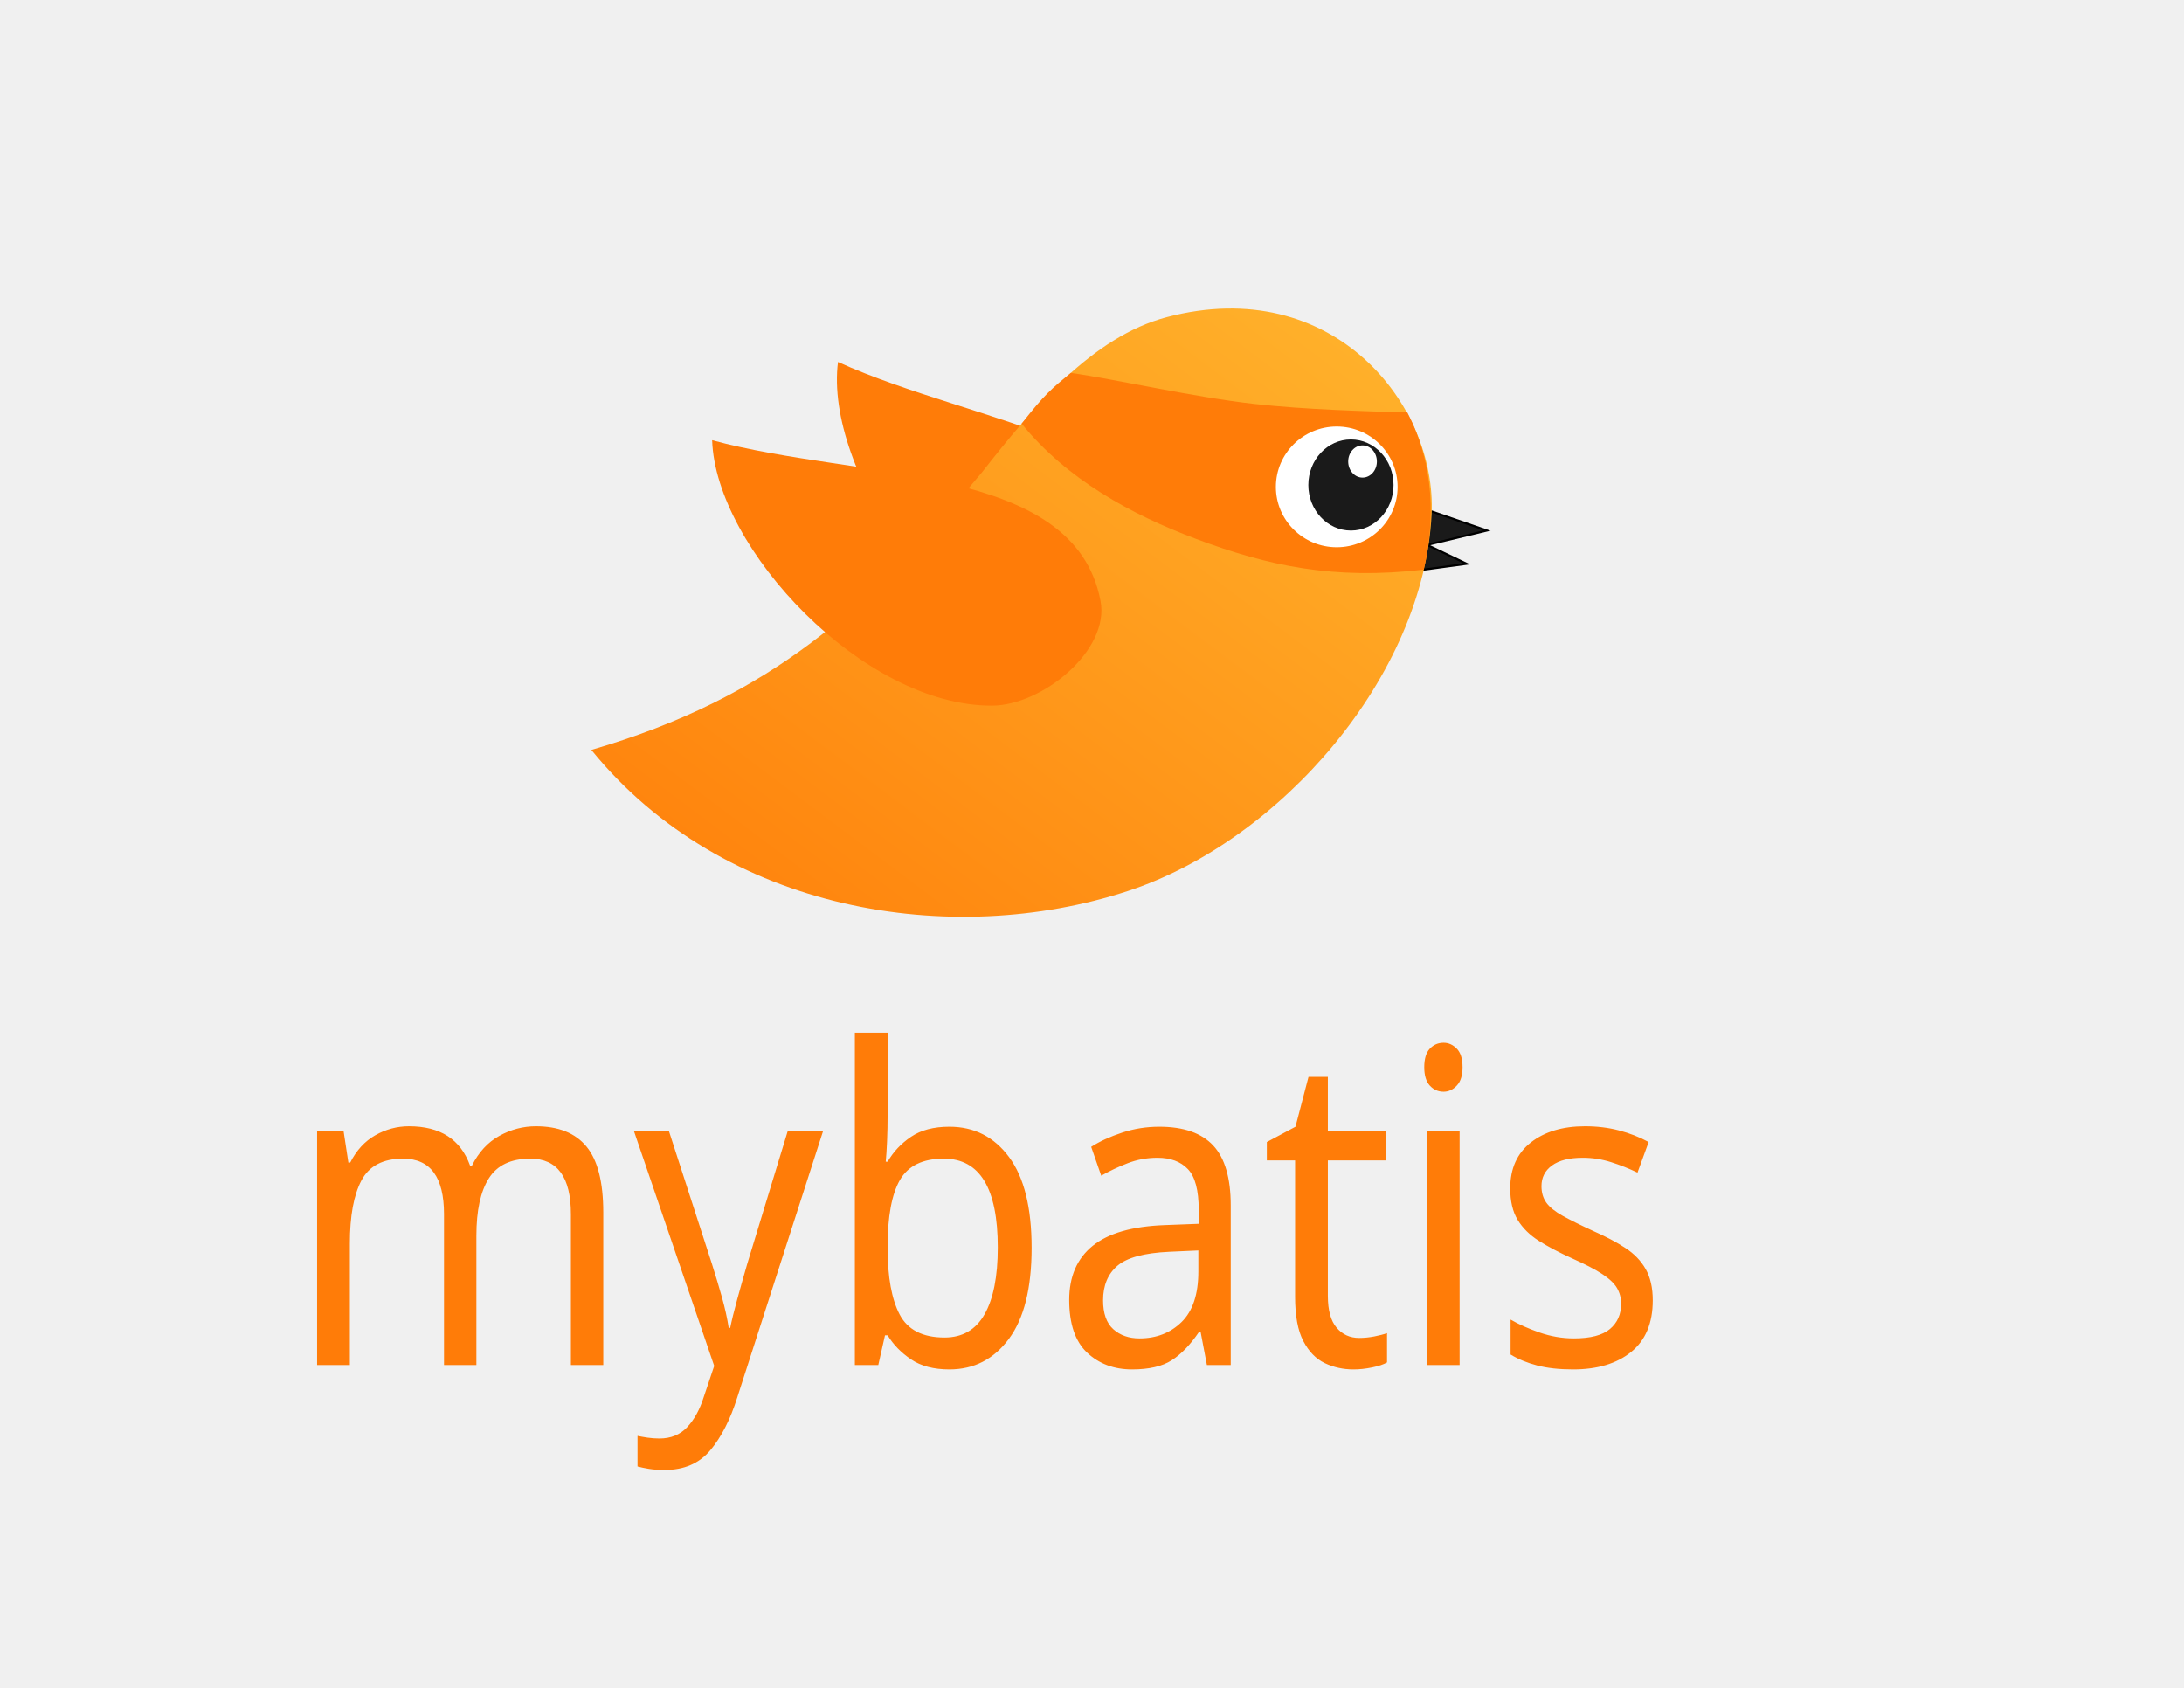
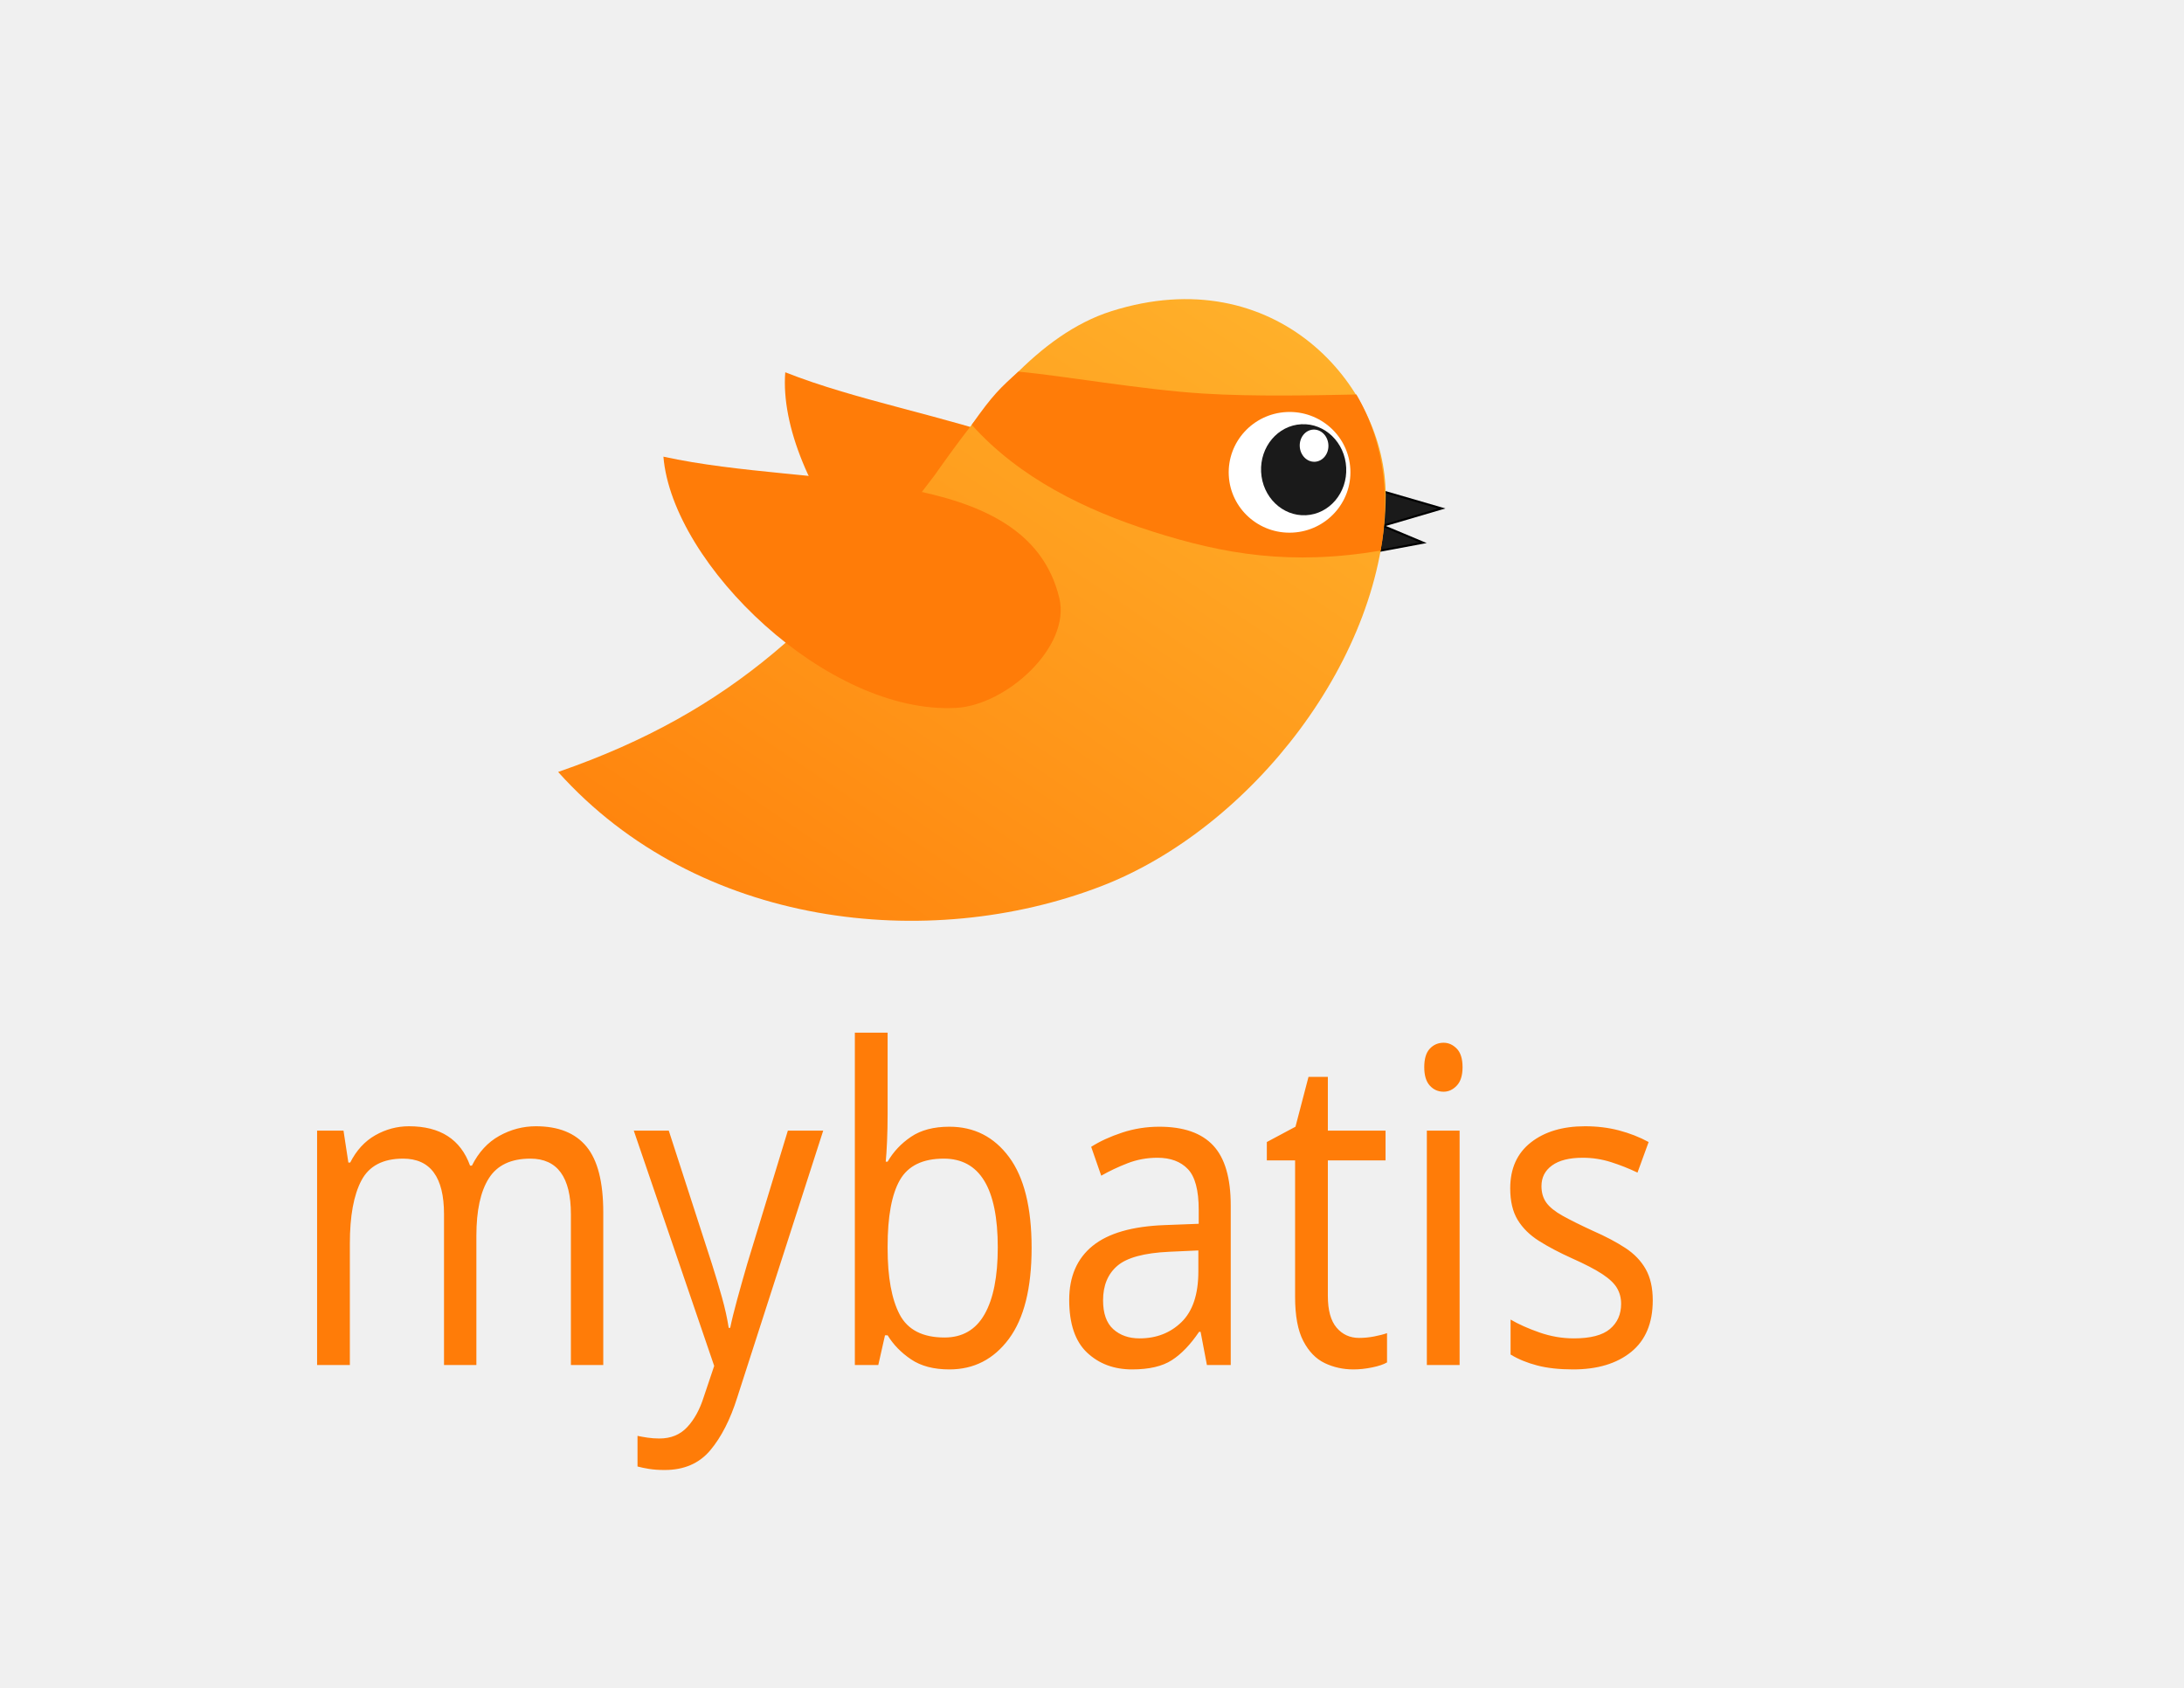
<svg xmlns="http://www.w3.org/2000/svg" xmlns:xlink="http://www.w3.org/1999/xlink" width="792pt" height="612pt" id="svg2" version="1.0">
  <defs id="defs4">
    <linearGradient id="linearGradient3038">
      <stop style="stop-color:#ff7c08;stop-opacity:1;" offset="0" id="stop3040" />
      <stop style="stop-color:#ffb02a;stop-opacity:1;" offset="1" id="stop3042" />
    </linearGradient>
    <linearGradient id="linearGradient3038-2">
      <stop style="stop-color:#6ad427;stop-opacity:1;" offset="0" id="stop3040-7" />
      <stop style="stop-color:#fff8cb;stop-opacity:1;" offset="1" id="stop3042-0" />
    </linearGradient>
    <filter id="filter3032" width="1.5" height="1.5" x="-.25" y="-.25">
      <feGaussianBlur id="feGaussianBlur3034" in="SourceAlpha" stdDeviation="2" result="blur" />
      <feColorMatrix id="feColorMatrix3036" result="bluralpha" type="matrix" values="1 0 0 0 0 0 1 0 0 0 0 0 1 0 0 0 0 0 0.5 0 " />
      <feOffset id="feOffset3038" in="bluralpha" dx="4" dy="4" result="offsetBlur" />
      <feMerge id="feMerge3040">
        <feMergeNode id="feMergeNode3042" in="offsetBlur" />
        <feMergeNode id="feMergeNode3044" in="SourceGraphic" />
      </feMerge>
    </filter>
    <filter id="filter3937" width="1.5" height="1.5" x="-.25" y="-.25">
      <feGaussianBlur id="feGaussianBlur3939" in="SourceAlpha" stdDeviation="2" result="blur" />
      <feColorMatrix id="feColorMatrix3941" result="bluralpha" type="matrix" values="1 0 0 0 0 0 1 0 0 0 0 0 1 0 0 0 0 0 0.5 0 " />
      <feOffset id="feOffset3943" in="bluralpha" dx="4" dy="4" result="offsetBlur" />
      <feMerge id="feMerge3945">
        <feMergeNode id="feMergeNode3947" in="offsetBlur" />
        <feMergeNode id="feMergeNode3949" in="SourceGraphic" />
      </feMerge>
    </filter>
-     <linearGradient xlink:href="#linearGradient3038" id="linearGradient3104" x1="346.866" y1="517.661" x2="625.378" y2="146.688" gradientUnits="userSpaceOnUse" />
+     <linearGradient xlink:href="#linearGradient3038" id="linearGradient3033" gradientUnits="userSpaceOnUse" x1="346.866" y1="517.661" x2="625.378" y2="146.688" />
  </defs>
  <g id="layer1">
-     <path style="fill:#1a1a1a;stroke:#000000;stroke-width:1px;stroke-linecap:butt;stroke-linejoin:miter;stroke-opacity:1" d="m 688.85,246.104 c 30.103,10.39 30.103,10.39 30.103,10.39 l -28.896,6.948 19.082,9.127 -20.706,2.818 z" id="path3014" />
-     <path style="fill:#ff7c08;fill-opacity:1;stroke-width:6;stroke-miterlimit:4;stroke-dasharray:none" d="m 405.187,175 c -6.692,51.941 51.629,138.646 113.035,148.348 23.995,3.791 60.531,-17.242 59.888,-41.526 -1.792,-67.729 -105.775,-76.288 -172.924,-106.823 z" id="path3057-6" />
-     <path style="fill:url(#linearGradient3104);fill-opacity:1;stroke:none" d="m 285.921,362.542 c 63.856,78.698 174.497,96.121 259.456,68.214 74.04,-24.32 142.935,-104.11 146.822,-181.946 2.662,-53.306 -47.716,-116.584 -127.989,-95.513 -36.058,9.465 -64.914,43.783 -89.401,75.041 -54.496,65.503 -102.096,108.963 -188.887,134.203 z" id="path3055" />
    <g id="Beak" transform="matrix(-0.4865093,0,0,0.5435717,657.696,211.4648)" style="stroke-width:11.667;stroke-miterlimit:4;stroke-dasharray:none;fill:#ff6600;stroke:none" />
-     <path style="fill:#ff7c08;fill-opacity:1;stroke-width:6;stroke-miterlimit:4;stroke-dasharray:none" d="m 344.326,212.823 c 1.714,52.343 73.169,128.587 135.337,128.328 24.292,-0.101 56.988,-26.715 52.464,-50.582 C 519.51,224.002 415.499,232.207 344.326,212.823 z" id="path3057" />
    <g id="g3834" transform="translate(9.808425,-1.961685)" />
-     <path style="fill:#ff7c08;fill-opacity:1;stroke:none" d="m 517.769,180.284 c 21.392,2.986 58.998,11.673 88.847,15.014 24.499,2.742 53.568,3.525 73.841,4.106 13.42,25.869 13.277,52.733 7.974,75.984 -43.545,5.089 -75.435,-1.84 -110.111,-14.849 -31.547,-11.835 -62.575,-28.848 -84.341,-55.714 11.001,-14.109 14.655,-17.094 23.79,-24.541 z" id="path3038" />
-     <g id="g3044" transform="translate(-41.1954,30.40613)">
-       <g transform="matrix(2,0,0,2.245283,-561.0855,-140.0901)" id="g3016">
-         <path style="fill:#ffffff;fill-opacity:1;fill-rule:nonzero;stroke:none" id="path3012" d="m 637.548,191.697 c 0,6.23 -5.27,11.28 -11.77,11.28 -6.5,0 -11.77,-5.05 -11.77,-11.28 0,-6.23 5.27,-11.28 11.77,-11.28 6.5,0 11.77,5.05 11.77,11.28 z" transform="matrix(1.25,0,0,1.152174,-157.9157,-67.179)" />
-         <path style="fill:#1a1a1a;fill-opacity:1;fill-rule:nonzero;stroke:none" id="path3797" d="m 626.759,234.364 c 0,5.417 -4.611,9.808 -10.299,9.808 -5.688,0 -10.299,-4.391 -10.299,-9.808 0,-5.417 4.611,-9.808 10.299,-9.808 5.688,0 10.299,4.391 10.299,9.808 z" transform="translate(11.27969,-81.08026)" />
-         <path style="fill:#ffffff;fill-opacity:1;fill-rule:nonzero;stroke:none" id="path3801" d="m 624.205,230.612 c 0,1.915 -1.553,3.468 -3.468,3.468 -1.915,0 -3.468,-1.553 -3.468,-3.468 0,-1.915 1.553,-3.468 3.468,-3.468 1.915,0 3.468,1.553 3.468,3.468 z" transform="translate(9.808429,-82.3908)" />
+     <g id="g3021" transform="matrix(0.9987707,-0.04956883,0.04956883,0.9987707,-33.68006,25.28168)">
+       <path id="path3014" d="m 688.85,246.104 c 30.103,10.39 30.103,10.39 30.103,10.39 l -28.896,6.948 19.082,9.127 -20.706,2.818 z" style="fill:#1a1a1a;stroke:#000000;stroke-width:1px;stroke-linecap:butt;stroke-linejoin:miter;stroke-opacity:1" />
+       <path id="path3057-6" d="m 405.187,175 c -6.692,51.941 51.629,138.646 113.035,148.348 23.995,3.791 60.531,-17.242 59.888,-41.526 -1.792,-67.729 -105.775,-76.288 -172.924,-106.823 z" style="fill:#ff7c08;fill-opacity:1;stroke-width:6;stroke-miterlimit:4;stroke-dasharray:none" />
+       <path id="path3055" d="m 285.921,362.542 c 63.856,78.698 174.497,96.121 259.456,68.214 74.04,-24.32 142.935,-104.11 146.822,-181.946 2.662,-53.306 -47.716,-116.584 -127.989,-95.513 -36.058,9.465 -64.914,43.783 -89.401,75.041 -54.496,65.503 -102.096,108.963 -188.887,134.203 z" style="fill:url(#linearGradient3033);fill-opacity:1;stroke:none" />
+       <path id="path3057" d="m 344.326,212.823 c 1.714,52.343 73.169,128.587 135.337,128.328 24.292,-0.101 56.988,-26.715 52.464,-50.582 C 519.51,224.002 415.499,232.207 344.326,212.823 z" style="fill:#ff7c08;fill-opacity:1;stroke-width:6;stroke-miterlimit:4;stroke-dasharray:none" />
+       <path id="path3038" d="m 517.769,180.284 c 21.392,2.986 58.998,11.673 88.847,15.014 24.499,2.742 53.568,3.525 73.841,4.106 13.42,25.869 13.277,52.733 7.974,75.984 -43.545,5.089 -75.435,-1.84 -110.111,-14.849 -31.547,-11.835 -62.575,-28.848 -84.341,-55.714 11.001,-14.109 14.655,-17.094 23.79,-24.541 z" style="fill:#ff7c08;fill-opacity:1;stroke:none" />
+       <g transform="translate(-41.1954,30.40613)" id="g3044">
+         <g id="g3016" transform="matrix(2,0,0,2.245283,-561.0855,-140.0901)">
+           <path transform="matrix(1.25,0,0,1.152174,-157.9157,-67.179)" d="m 637.548,191.697 c 0,6.23 -5.27,11.28 -11.77,11.28 -6.5,0 -11.77,-5.05 -11.77,-11.28 0,-6.23 5.27,-11.28 11.77,-11.28 6.5,0 11.77,5.05 11.77,11.28 z" id="path3012" style="fill:#ffffff;fill-opacity:1;fill-rule:nonzero;stroke:none" />
+           <path transform="translate(11.27969,-81.08026)" d="m 626.759,234.364 c 0,5.417 -4.611,9.808 -10.299,9.808 -5.688,0 -10.299,-4.391 -10.299,-9.808 0,-5.417 4.611,-9.808 10.299,-9.808 5.688,0 10.299,4.391 10.299,9.808 z" id="path3797" style="fill:#1a1a1a;fill-opacity:1;fill-rule:nonzero;stroke:none" />
+           <path transform="translate(9.808429,-82.3908)" d="m 624.205,230.612 c 0,1.915 -1.553,3.468 -3.468,3.468 -1.915,0 -3.468,-1.553 -3.468,-3.468 0,-1.915 1.553,-3.468 3.468,-3.468 1.915,0 3.468,1.553 3.468,3.468 z" id="path3801" style="fill:#ffffff;fill-opacity:1;fill-rule:nonzero;stroke:none" />
+         </g>
      </g>
    </g>
    <text xml:space="preserve" style="font-size:195.045px;font-style:normal;font-variant:normal;font-weight:normal;font-stretch:normal;text-align:start;line-height:125%;letter-spacing:0px;word-spacing:0px;writing-mode:lr-tb;text-anchor:start;fill:#ff7c08;fill-opacity:1;stroke:none;font-family:Purisa;-inkscape-font-specification:Purisa" x="149.614" y="608.831" id="text3822" transform="scale(0.9225588,1.083942)">
      <tspan id="tspan3826" x="149.614" y="608.831">mybatis</tspan>
    </text>
  </g>
</svg>
